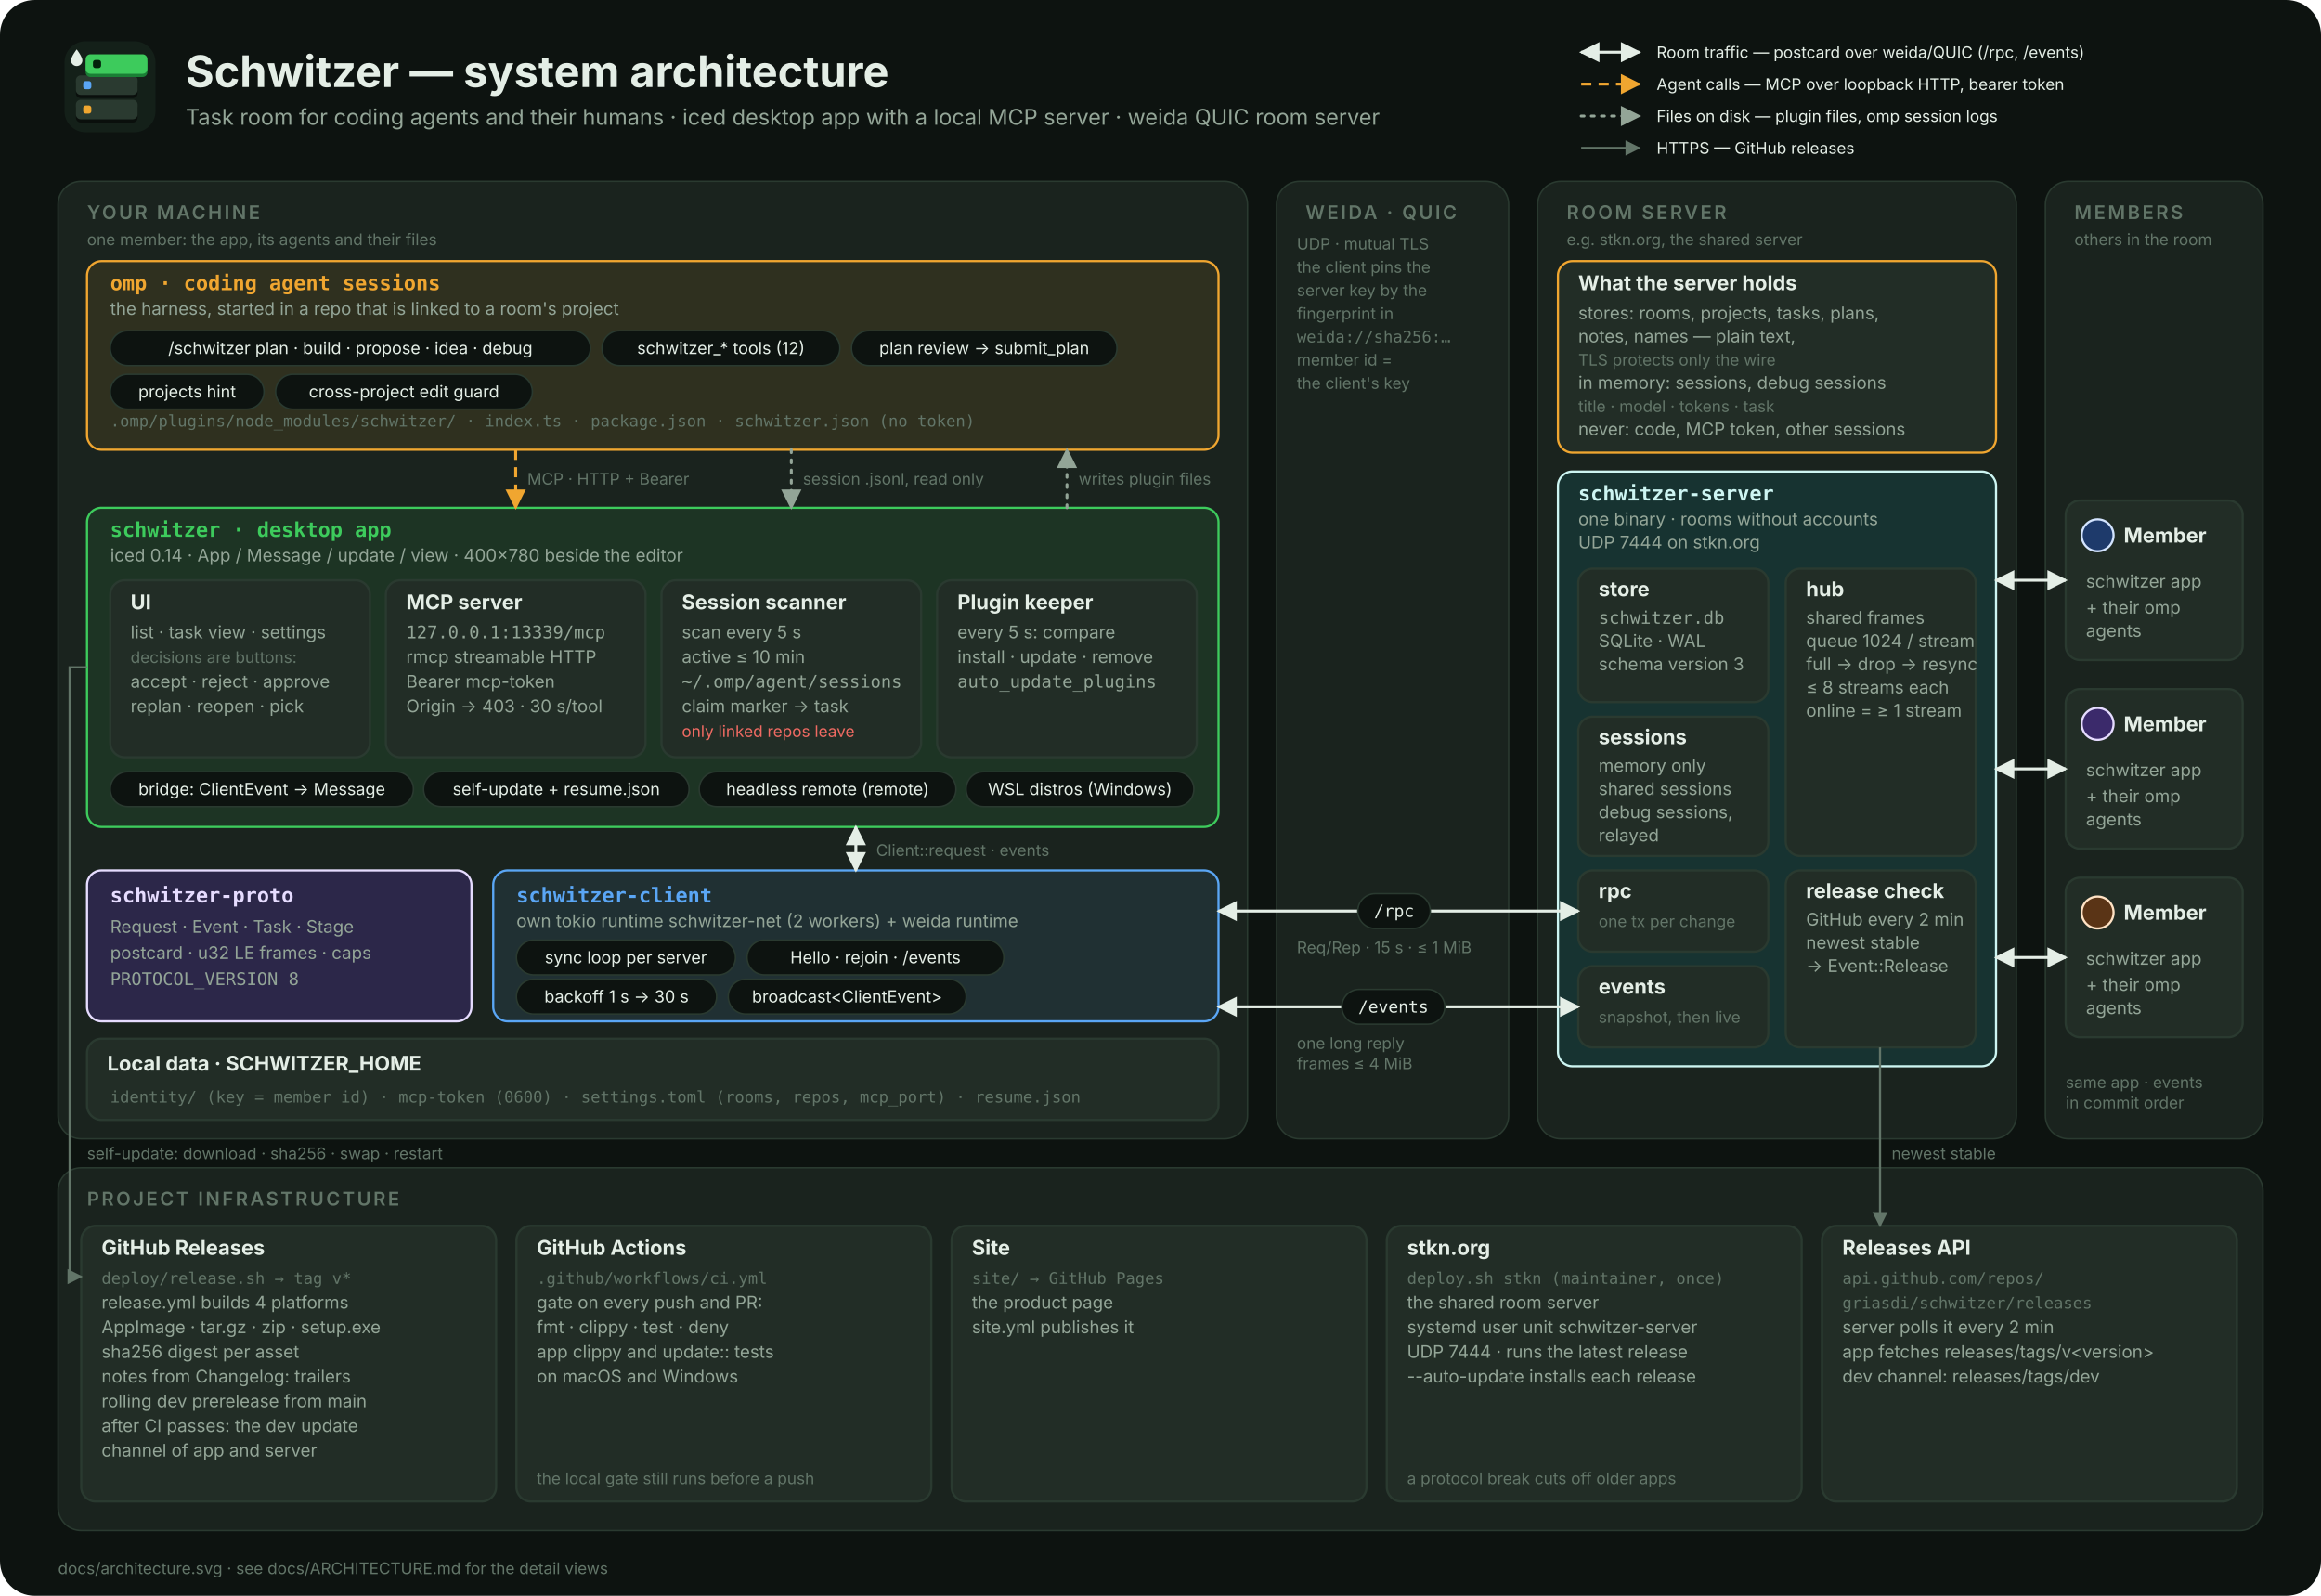
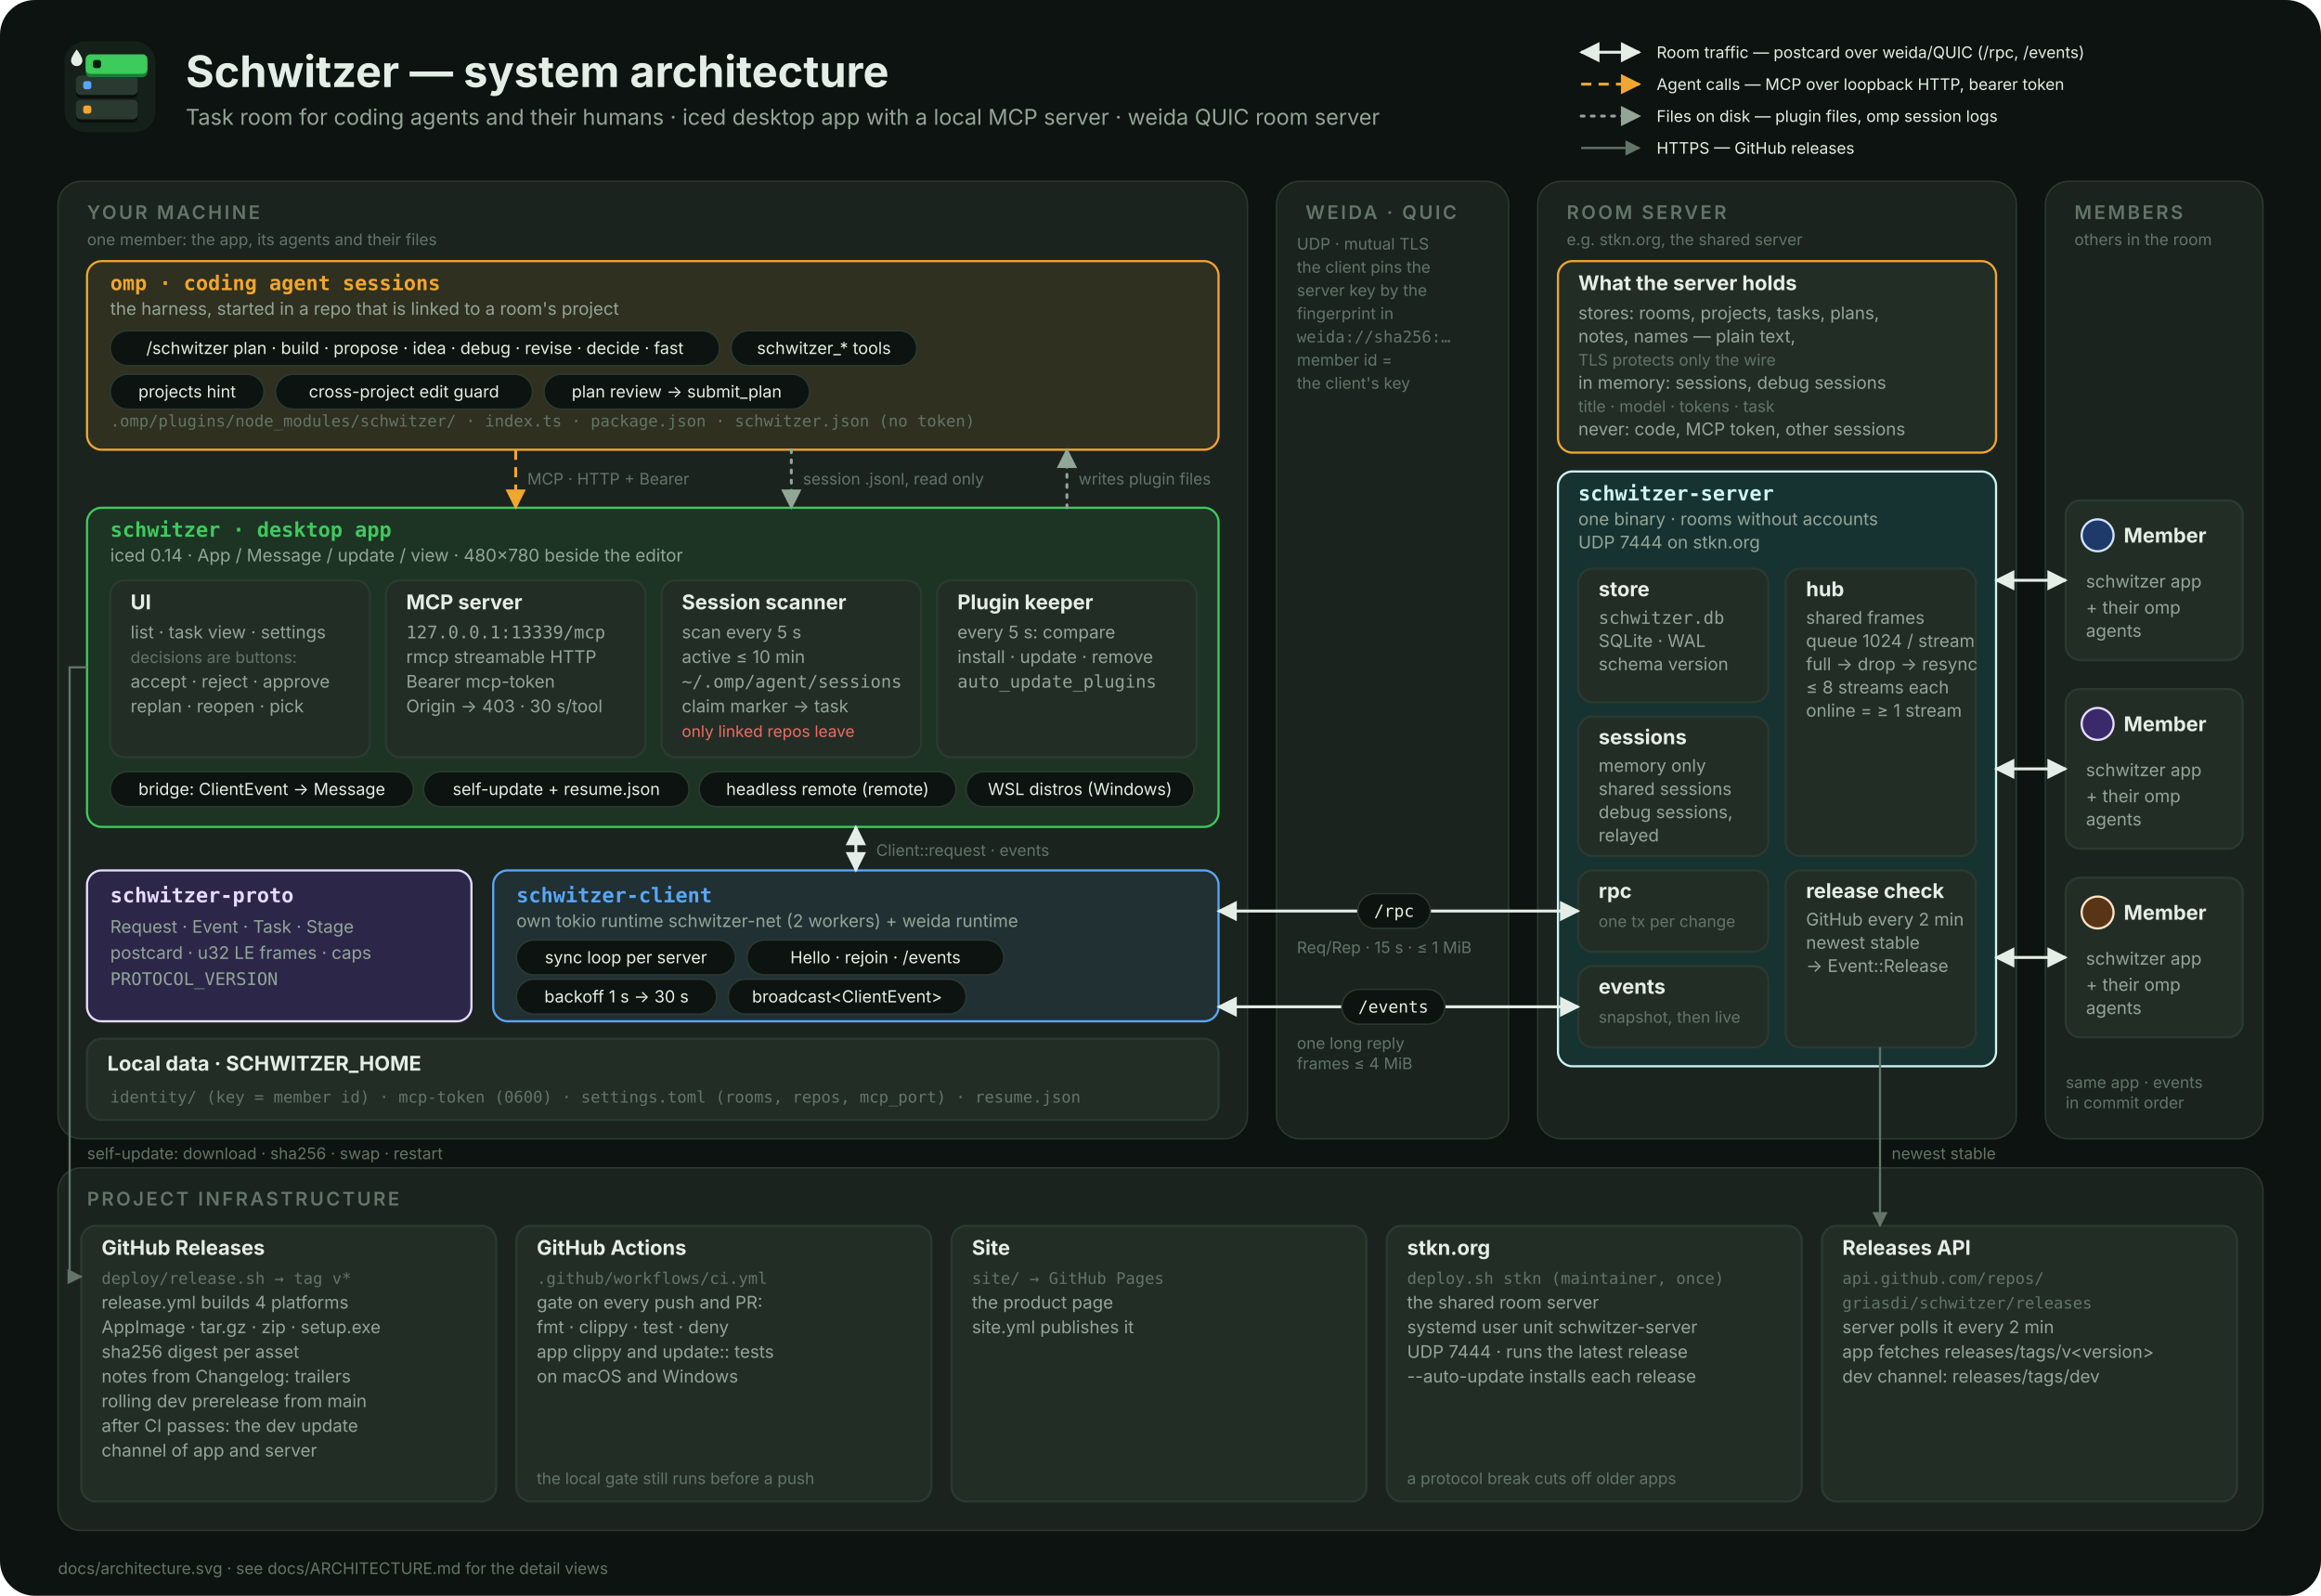
<svg xmlns="http://www.w3.org/2000/svg" width="1600" height="1100" viewBox="0 0 1600 1100" role="img" aria-labelledby="title desc">
  <defs>
    <style>
      text { font-family: Figtree, Inter, 'Segoe UI', 'Helvetica Neue', Arial, 'DejaVu Sans', sans-serif; }
      .title { font-size: 30px; font-weight: 700; fill: #e4eee6; }
      .sub { font-size: 15px; fill: #93a597; }
      .region { font-size: 13px; font-weight: 600; letter-spacing: 1.6px; fill: #627568; }
      .crate { font-family: 'JetBrains Mono', 'SFMono-Regular', Consolas, 'DejaVu Sans Mono', monospace; font-size: 14px; font-weight: 700; }
      .mono { font-family: 'JetBrains Mono', 'SFMono-Regular', Consolas, 'DejaVu Sans Mono', monospace; }
      .desc { font-size: 12px; fill: #93a597; }
      .chip { font-size: 11.5px; fill: #e4eee6; }
      .legend { font-size: 11px; fill: #e4eee6; }
      .small { font-size: 11px; fill: #627568; }
      .bold { font-weight: 700; }
      .head { font-size: 14px; font-weight: 700; fill: #e4eee6; }
      .mid { text-anchor: middle; }
      .end { text-anchor: end; }
      .app { fill: #3dcb5c; }
      .client { fill: #5aa6f5; }
      .proto { fill: #e6dcff; }
      .server { fill: #cdf5f2; }
      .agent { fill: #f0a630; }
      .danger { fill: #f06a62; }
    </style>
    <marker id="m-room" viewBox="0 0 10 10" refX="9" refY="5" markerWidth="7" markerHeight="7" orient="auto-start-reverse">
      <path d="M0 0 L10 5 L0 10 z" fill="#e4eee6" />
    </marker>
    <marker id="m-agent" viewBox="0 0 10 10" refX="9" refY="5" markerWidth="7" markerHeight="7" orient="auto-start-reverse">
      <path d="M0 0 L10 5 L0 10 z" fill="#f0a630" />
    </marker>
    <marker id="m-file" viewBox="0 0 10 10" refX="9" refY="5" markerWidth="7" markerHeight="7" orient="auto-start-reverse">
      <path d="M0 0 L10 5 L0 10 z" fill="#93a597" />
    </marker>
    <marker id="m-https" viewBox="0 0 10 10" refX="9" refY="5" markerWidth="7" markerHeight="7" orient="auto-start-reverse">
      <path d="M0 0 L10 5 L0 10 z" fill="#627568" />
    </marker>
  </defs>
  <rect width="1600" height="1100" rx="24" fill="#0d1310" />
  <g transform="translate(40 24) scale(0.56)">
    <rect x="8" y="8" width="112" height="112" rx="26" fill="#142019" />
    <rect x="22" y="84" width="76" height="24" rx="6" fill="#0a0f0c" />
    <rect x="22" y="80" width="76" height="24" rx="6" fill="#2a3a30" />
    <rect x="31" y="87" width="10" height="10" rx="3" fill="#f0a630" />
    <rect x="22" y="54" width="76" height="24" rx="6" fill="#0a0f0c" />
    <rect x="22" y="50" width="76" height="24" rx="6" fill="#2a3a30" />
    <rect x="31" y="57" width="10" height="10" rx="3" fill="#5aa6f5" />
    <rect x="34" y="28" width="76" height="24" rx="6" fill="#1a7f35" />
    <rect x="34" y="24" width="76" height="24" rx="6" fill="#3dcb5c" />
    <rect x="43" y="31" width="10" height="10" rx="3" fill="#03200b" />
    <path d="M23 18 C23 18 16 27 16 31.5 A7 7 0 0 0 30 31.5 C30 27 23 18 23 18 Z" fill="#e4eee6" />
  </g>
  <text x="128" y="60" class="title">Schwitzer — system architecture</text>
  <text x="128" y="86" class="sub">Task room for coding agents and their humans · iced desktop app with a local MCP server · weida QUIC room server</text>
  <path d="M1090 36 L1130 36" fill="none" stroke="#e4eee6" stroke-width="2" marker-end="url(#m-room)" marker-start="url(#m-room)" />
  <text x="1142" y="40" class="legend">Room traffic — postcard over weida/QUIC (/rpc, /events)</text>
  <path d="M1090 58 L1130 58" fill="none" stroke="#f0a630" stroke-width="2" stroke-dasharray="7 5" marker-end="url(#m-agent)" />
  <text x="1142" y="62" class="legend">Agent calls — MCP over loopback HTTP, bearer token</text>
  <path d="M1090 80 L1130 80" fill="none" stroke="#93a597" stroke-width="2" stroke-dasharray="2 5" stroke-linecap="round" marker-end="url(#m-file)" />
  <text x="1142" y="84" class="legend">Files on disk — plugin files, omp session logs</text>
  <path d="M1090 102 L1130 102" fill="none" stroke="#627568" stroke-width="1.5" marker-end="url(#m-https)" />
  <text x="1142" y="106" class="legend">HTTPS — GitHub releases</text>
  <rect x="40" y="125" width="820" height="660" rx="16" fill="#1a231e" stroke="#2a3a30" />
  <text x="60" y="151" class="region">YOUR MACHINE</text>
  <text x="60" y="169" class="small">one member: the app, its agents and their files</text>
  <rect x="60" y="180" width="780" height="130" rx="10" fill="#f0a630" stroke="#f0a630" stroke-width="1.5" fill-opacity="0.10" />
  <text x="76" y="200" class="crate agent">omp · coding agent sessions</text>
  <text x="76" y="217" class="desc">the harness, started in a repo that is linked to a room's project</text>
-   <rect x="76" y="228" width="331" height="24" rx="12.0" fill="#0d1310" stroke="#2a3a30" />
-   <text x="241.5" y="244.0" class="chip mid">/schwitzer plan · build · propose · idea · debug</text>
-   <rect x="415" y="228" width="164" height="24" rx="12.0" fill="#0d1310" stroke="#2a3a30" />
-   <text x="497.0" y="244.0" class="chip mid">schwitzer_* tools (12)</text>
-   <rect x="587" y="228" width="183" height="24" rx="12.0" fill="#0d1310" stroke="#2a3a30" />
-   <text x="678.5" y="244.0" class="chip mid">plan review → submit_plan</text>
+   <rect x="76" y="228" width="420" height="24" rx="12.0" fill="#0d1310" stroke="#2a3a30" />
+   <text x="286.0" y="244.0" class="chip mid">/schwitzer plan · build · propose · idea · debug · revise · decide · fast</text>
+   <rect x="504" y="228" width="128" height="24" rx="12.0" fill="#0d1310" stroke="#2a3a30" />
+   <text x="568.0" y="244.0" class="chip mid">schwitzer_* tools</text>
  <rect x="76" y="258" width="106" height="24" rx="12.0" fill="#0d1310" stroke="#2a3a30" />
  <text x="129.0" y="274.0" class="chip mid">projects hint</text>
  <rect x="190" y="258" width="177" height="24" rx="12.0" fill="#0d1310" stroke="#2a3a30" />
  <text x="278.5" y="274.0" class="chip mid">cross-project edit guard</text>
+   <rect x="375" y="258" width="183" height="24" rx="12.0" fill="#0d1310" stroke="#2a3a30" />
+   <text x="466.5" y="274.0" class="chip mid">plan review → submit_plan</text>
  <text x="76" y="294" class="small mono">.omp/plugins/node_modules/schwitzer/ · index.ts · package.json · schwitzer.json (no token)</text>
  <rect x="60" y="350" width="780" height="220" rx="10" fill="#3dcb5c" stroke="#3dcb5c" stroke-width="1.5" fill-opacity="0.10" />
  <text x="76" y="370" class="crate app">schwitzer · desktop app</text>
-   <text x="76" y="387" class="desc">iced 0.14 · App / Message / update / view · 400×780 beside the editor</text>
+   <text x="76" y="387" class="desc">iced 0.14 · App / Message / update / view · 480×780 beside the editor</text>
  <rect x="76" y="400" width="179" height="122" rx="10" fill="#222d26" stroke="#2a3a30" stroke-width="1.5" />
  <text x="90" y="420" class="head">UI</text>
  <text x="90" y="440" class="desc">list · task view · settings</text>
  <text x="90" y="457" class="small">decisions are buttons:</text>
  <text x="90" y="474" class="desc">accept · reject · approve</text>
  <text x="90" y="491" class="desc">replan · reopen · pick</text>
  <rect x="266" y="400" width="179" height="122" rx="10" fill="#222d26" stroke="#2a3a30" stroke-width="1.5" />
  <text x="280" y="420" class="head">MCP server</text>
  <text x="280" y="440" class="desc mono">127.0.0.1:13339/mcp</text>
  <text x="280" y="457" class="desc">rmcp streamable HTTP</text>
  <text x="280" y="474" class="desc">Bearer mcp-token</text>
  <text x="280" y="491" class="desc">Origin → 403 · 30 s/tool</text>
  <rect x="456" y="400" width="179" height="122" rx="10" fill="#222d26" stroke="#2a3a30" stroke-width="1.5" />
  <text x="470" y="420" class="head">Session scanner</text>
  <text x="470" y="440" class="desc">scan every 5 s</text>
  <text x="470" y="457" class="desc">active ≤ 10 min</text>
  <text x="470" y="474" class="desc mono">~/.omp/agent/sessions</text>
  <text x="470" y="491" class="desc">claim marker → task</text>
  <text x="470" y="508" class="small danger">only linked repos leave</text>
  <rect x="646" y="400" width="179" height="122" rx="10" fill="#222d26" stroke="#2a3a30" stroke-width="1.5" />
  <text x="660" y="420" class="head">Plugin keeper</text>
  <text x="660" y="440" class="desc">every 5 s: compare</text>
  <text x="660" y="457" class="desc">install · update · remove</text>
  <text x="660" y="474" class="desc mono">auto_update_plugins</text>
  <rect x="76" y="532" width="209" height="24" rx="12.0" fill="#0d1310" stroke="#2a3a30" />
  <text x="180.5" y="548.0" class="chip mid">bridge: ClientEvent → Message</text>
  <rect x="292" y="532" width="183" height="24" rx="12.0" fill="#0d1310" stroke="#2a3a30" />
  <text x="383.5" y="548.0" class="chip mid">self-update + resume.json</text>
  <rect x="482" y="532" width="177" height="24" rx="12.0" fill="#0d1310" stroke="#2a3a30" />
  <text x="570.5" y="548.0" class="chip mid">headless remote (remote)</text>
  <rect x="666" y="532" width="157" height="24" rx="12.0" fill="#0d1310" stroke="#2a3a30" />
  <text x="744.5" y="548.0" class="chip mid">WSL distros (Windows)</text>
  <path d="M355.5 310 L355.5 350" fill="none" stroke="#f0a630" stroke-width="2" stroke-dasharray="7 5" marker-end="url(#m-agent)" />
  <text x="363.5" y="334" class="small">MCP · HTTP + Bearer</text>
  <path d="M545.5 310 L545.5 350" fill="none" stroke="#93a597" stroke-width="2" stroke-dasharray="2 5" stroke-linecap="round" marker-end="url(#m-file)" />
  <text x="553.5" y="334" class="small">session .jsonl, read only</text>
  <path d="M735.5 350 L735.5 310" fill="none" stroke="#93a597" stroke-width="2" stroke-dasharray="2 5" stroke-linecap="round" marker-end="url(#m-file)" />
  <text x="743.5" y="334" class="small">writes plugin files</text>
  <rect x="60" y="600" width="265" height="104" rx="10" fill="#3b2a6b" stroke="#e6dcff" stroke-width="1.5" fill-opacity="0.55" />
  <text x="76" y="622" class="crate proto">schwitzer-proto</text>
  <text x="76" y="643" class="desc">Request · Event · Task · Stage</text>
  <text x="76" y="661" class="desc">postcard · u32 LE frames · caps</text>
-   <text x="76" y="679" class="desc mono">PROTOCOL_VERSION 8</text>
+   <text x="76" y="679" class="desc mono">PROTOCOL_VERSION</text>
  <rect x="340" y="600" width="500" height="104" rx="10" fill="#5aa6f5" stroke="#5aa6f5" stroke-width="1.5" fill-opacity="0.10" />
  <text x="356" y="622" class="crate client">schwitzer-client</text>
  <text x="356" y="639" class="desc">own tokio runtime schwitzer-net (2 workers) + weida runtime</text>
  <rect x="356" y="648" width="151" height="24" rx="12.0" fill="#0d1310" stroke="#2a3a30" />
  <text x="431.5" y="664.0" class="chip mid">sync loop per server</text>
  <rect x="515" y="648" width="177" height="24" rx="12.0" fill="#0d1310" stroke="#2a3a30" />
  <text x="603.5" y="664.0" class="chip mid">Hello · rejoin · /events</text>
  <rect x="356" y="675" width="138" height="24" rx="12.0" fill="#0d1310" stroke="#2a3a30" />
  <text x="425.0" y="691.0" class="chip mid">backoff 1 s → 30 s</text>
  <rect x="502" y="675" width="164" height="24" rx="12.0" fill="#0d1310" stroke="#2a3a30" />
  <text x="584.0" y="691.0" class="chip mid">broadcast&lt;ClientEvent&gt;</text>
  <path d="M590 570 L590 600" fill="none" stroke="#e4eee6" stroke-width="2" marker-end="url(#m-room)" marker-start="url(#m-room)" />
  <text x="604" y="590" class="small">Client::request · events</text>
  <rect x="60" y="716" width="780" height="56" rx="10" fill="#222d26" stroke="#2a3a30" stroke-width="1.5" />
  <text x="74" y="738" class="head">Local data · SCHWITZER_HOME</text>
  <text x="76" y="760" class="small mono">identity/ (key = member id) · mcp-token (0600) · settings.toml (rooms, repos, mcp_port) · resume.json</text>
  <rect x="880" y="125" width="160" height="660" rx="16" fill="#1a231e" stroke="#2a3a30" />
  <text x="900" y="151" class="region">WEIDA · QUIC</text>
  <text x="894" y="172" class="small">UDP · mutual TLS</text>
  <text x="894" y="188" class="small">the client pins the</text>
  <text x="894" y="204" class="small">server key by the</text>
  <text x="894" y="220" class="small">fingerprint in</text>
  <text x="894" y="236" class="small mono">weida://sha256:…</text>
  <text x="894" y="252" class="small">member id =</text>
  <text x="894" y="268" class="small">the client's key</text>
  <rect x="1060" y="125" width="330" height="660" rx="16" fill="#1a231e" stroke="#2a3a30" />
  <text x="1080" y="151" class="region">ROOM SERVER</text>
  <text x="1080" y="169" class="small">e.g. stkn.org, the shared server</text>
  <rect x="1074" y="180" width="302" height="132" rx="10" fill="#222d26" stroke="#f0a630" stroke-width="1.5" />
  <text x="1088" y="200" class="head">What the server holds</text>
  <text x="1088" y="220" class="desc">stores: rooms, projects, tasks, plans,</text>
  <text x="1088" y="236" class="desc">notes, names — plain text,</text>
  <text x="1088" y="252" class="small">TLS protects only the wire</text>
  <text x="1088" y="268" class="desc">in memory: sessions, debug sessions</text>
  <text x="1088" y="284" class="small">title · model · tokens · task</text>
  <text x="1088" y="300" class="desc">never: code, MCP token, other sessions</text>
  <rect x="1074" y="325" width="302" height="410" rx="10" fill="#16494a" stroke="#cdf5f2" stroke-width="1.5" fill-opacity="0.45" />
  <text x="1088" y="345" class="crate server">schwitzer-server</text>
  <text x="1088" y="362" class="desc">one binary · rooms without accounts</text>
  <text x="1088" y="378" class="desc">UDP 7444 on stkn.org</text>
  <rect x="1088" y="392" width="131" height="92" rx="10" fill="#222d26" stroke="#2a3a30" stroke-width="1.5" />
  <text x="1102" y="411" class="head">store</text>
  <text x="1102" y="430" class="desc mono">schwitzer.db</text>
  <text x="1102" y="446" class="desc">SQLite · WAL</text>
-   <text x="1102" y="462" class="desc">schema version 3</text>
+   <text x="1102" y="462" class="desc">schema version</text>
  <rect x="1088" y="494" width="131" height="96" rx="10" fill="#222d26" stroke="#2a3a30" stroke-width="1.5" />
  <text x="1102" y="513" class="head">sessions</text>
  <text x="1102" y="532" class="desc">memory only</text>
  <text x="1102" y="548" class="desc">shared sessions</text>
  <text x="1102" y="564" class="desc">debug sessions,</text>
  <text x="1102" y="580" class="desc">relayed</text>
  <rect x="1088" y="600" width="131" height="56" rx="10" fill="#222d26" stroke="#2a3a30" stroke-width="1.5" />
  <text x="1102" y="619" class="head">rpc</text>
  <text x="1102" y="639" class="small">one tx per change</text>
  <rect x="1088" y="666" width="131" height="56" rx="10" fill="#222d26" stroke="#2a3a30" stroke-width="1.5" />
  <text x="1102" y="685" class="head">events</text>
  <text x="1102" y="705" class="small">snapshot, then live</text>
  <rect x="1231" y="392" width="131" height="198" rx="10" fill="#222d26" stroke="#2a3a30" stroke-width="1.5" />
  <text x="1245" y="411" class="head">hub</text>
  <text x="1245" y="430" class="desc">shared frames</text>
  <text x="1245" y="446" class="desc">queue 1024 / stream</text>
  <text x="1245" y="462" class="desc">full → drop → resync</text>
  <text x="1245" y="478" class="desc">≤ 8 streams each</text>
  <text x="1245" y="494" class="desc">online = ≥ 1 stream</text>
  <rect x="1231" y="600" width="131" height="122" rx="10" fill="#222d26" stroke="#2a3a30" stroke-width="1.5" />
  <text x="1245" y="619" class="head">release check</text>
  <text x="1245" y="638" class="desc">GitHub every 2 min</text>
  <text x="1245" y="654" class="desc">newest stable</text>
  <text x="1245" y="670" class="desc">→ Event::Release</text>
  <path d="M840 628 L1088 628" fill="none" stroke="#e4eee6" stroke-width="2" marker-end="url(#m-room)" marker-start="url(#m-room)" />
  <path d="M840 694 L1088 694" fill="none" stroke="#e4eee6" stroke-width="2" marker-end="url(#m-room)" marker-start="url(#m-room)" />
  <rect x="936" y="616" width="50" height="24" rx="12.0" fill="#0d1310" stroke="#2a3a30" />
  <text x="961.0" y="632.0" class="chip mono mid">/rpc</text>
  <text x="894" y="657" class="small">Req/Rep · 15 s · ≤ 1 MiB</text>
  <rect x="925" y="682" width="71" height="24" rx="12.0" fill="#0d1310" stroke="#2a3a30" />
  <text x="960.5" y="698.0" class="chip mono mid">/events</text>
  <text x="894" y="723" class="small">one long reply</text>
  <text x="894" y="737" class="small">frames ≤ 4 MiB</text>
  <rect x="1410" y="125" width="150" height="660" rx="16" fill="#1a231e" stroke="#2a3a30" />
  <text x="1430" y="151" class="region">MEMBERS</text>
  <text x="1430" y="169" class="small">others in the room</text>
  <rect x="1424" y="345" width="122" height="110" rx="10" fill="#222d26" stroke="#2a3a30" stroke-width="1.5" />
  <circle cx="1446" cy="369" r="11" fill="#1e3a6b" stroke="#d3e4ff" stroke-width="1.5" />
  <text x="1464" y="374" class="head">Member</text>
  <text x="1438" y="405" class="desc">schwitzer app</text>
  <text x="1438" y="423" class="desc">+ their omp</text>
  <text x="1438" y="439" class="desc">agents</text>
  <path d="M1376 400 L1424 400" fill="none" stroke="#e4eee6" stroke-width="2" marker-end="url(#m-room)" marker-start="url(#m-room)" />
  <rect x="1424" y="475" width="122" height="110" rx="10" fill="#222d26" stroke="#2a3a30" stroke-width="1.5" />
  <circle cx="1446" cy="499" r="11" fill="#3b2a6b" stroke="#e6dcff" stroke-width="1.5" />
  <text x="1464" y="504" class="head">Member</text>
  <text x="1438" y="535" class="desc">schwitzer app</text>
  <text x="1438" y="553" class="desc">+ their omp</text>
  <text x="1438" y="569" class="desc">agents</text>
  <path d="M1376 530 L1424 530" fill="none" stroke="#e4eee6" stroke-width="2" marker-end="url(#m-room)" marker-start="url(#m-room)" />
  <rect x="1424" y="605" width="122" height="110" rx="10" fill="#222d26" stroke="#2a3a30" stroke-width="1.5" />
  <circle cx="1446" cy="629" r="11" fill="#5a3416" stroke="#ffe2c4" stroke-width="1.5" />
  <text x="1464" y="634" class="head">Member</text>
  <text x="1438" y="665" class="desc">schwitzer app</text>
  <text x="1438" y="683" class="desc">+ their omp</text>
  <text x="1438" y="699" class="desc">agents</text>
  <path d="M1376 660 L1424 660" fill="none" stroke="#e4eee6" stroke-width="2" marker-end="url(#m-room)" marker-start="url(#m-room)" />
  <text x="1424" y="750" class="small">same app · events</text>
  <text x="1424" y="764" class="small">in commit order</text>
  <rect x="40" y="805" width="1520" height="250" rx="16" fill="#1a231e" stroke="#2a3a30" />
  <text x="60" y="831" class="region">PROJECT INFRASTRUCTURE</text>
  <rect x="56" y="845" width="286" height="190" rx="10" fill="#222d26" stroke="#2a3a30" stroke-width="1.5" />
  <text x="70" y="865" class="head">GitHub Releases</text>
  <text x="70" y="885" class="small mono">deploy/release.sh → tag v*</text>
  <text x="70" y="902" class="desc">release.yml builds 4 platforms</text>
  <text x="70" y="919" class="desc">AppImage · tar.gz · zip · setup.exe</text>
  <text x="70" y="936" class="desc">sha256 digest per asset</text>
  <text x="70" y="953" class="desc">notes from Changelog: trailers</text>
  <text x="70" y="970" class="desc">rolling dev prerelease from main</text>
  <text x="70" y="987" class="desc">after CI passes: the dev update</text>
  <text x="70" y="1004" class="desc">channel of app and server</text>
  <rect x="356" y="845" width="286" height="190" rx="10" fill="#222d26" stroke="#2a3a30" stroke-width="1.5" />
  <text x="370" y="865" class="head">GitHub Actions</text>
  <text x="370" y="885" class="small mono">.github/workflows/ci.yml</text>
  <text x="370" y="902" class="desc">gate on every push and PR:</text>
  <text x="370" y="919" class="desc">fmt · clippy · test · deny</text>
  <text x="370" y="936" class="desc">app clippy and update:: tests</text>
  <text x="370" y="953" class="desc">on macOS and Windows</text>
  <text x="370" y="1023" class="small">the local gate still runs before a push</text>
  <rect x="656" y="845" width="286" height="190" rx="10" fill="#222d26" stroke="#2a3a30" stroke-width="1.5" />
  <text x="670" y="865" class="head">Site</text>
  <text x="670" y="885" class="small mono">site/ → GitHub Pages</text>
  <text x="670" y="902" class="desc">the product page</text>
  <text x="670" y="919" class="desc">site.yml publishes it</text>
  <rect x="956" y="845" width="286" height="190" rx="10" fill="#222d26" stroke="#2a3a30" stroke-width="1.5" />
  <text x="970" y="865" class="head">stkn.org</text>
  <text x="970" y="885" class="small mono">deploy.sh stkn (maintainer, once)</text>
  <text x="970" y="902" class="desc">the shared room server</text>
  <text x="970" y="919" class="desc">systemd user unit schwitzer-server</text>
  <text x="970" y="936" class="desc">UDP 7444 · runs the latest release</text>
  <text x="970" y="953" class="desc">--auto-update installs each release</text>
  <text x="970" y="1023" class="small">a protocol break cuts off older apps</text>
  <rect x="1256" y="845" width="286" height="190" rx="10" fill="#222d26" stroke="#2a3a30" stroke-width="1.5" />
  <text x="1270" y="865" class="head">Releases API</text>
  <text x="1270" y="885" class="small mono">api.github.com/repos/</text>
  <text x="1270" y="902" class="small mono">griasdi/schwitzer/releases</text>
  <text x="1270" y="919" class="desc">server polls it every 2 min</text>
  <text x="1270" y="936" class="desc">app fetches releases/tags/v&lt;version&gt;</text>
  <text x="1270" y="953" class="desc">dev channel: releases/tags/dev</text>
  <path d="M60 460 L48 460 L48 880 L56 880" fill="none" stroke="#627568" stroke-width="1.5" marker-end="url(#m-https)" />
  <text x="60" y="799" class="small">self-update: download · sha256 · swap · restart</text>
  <path d="M1296 722 L1296 845" fill="none" stroke="#627568" stroke-width="1.5" marker-end="url(#m-https)" />
  <text x="1304" y="799" class="small">newest stable</text>
  <text x="40" y="1085" class="small">docs/architecture.svg · see docs/ARCHITECTURE.md for the detail views</text>
</svg>
